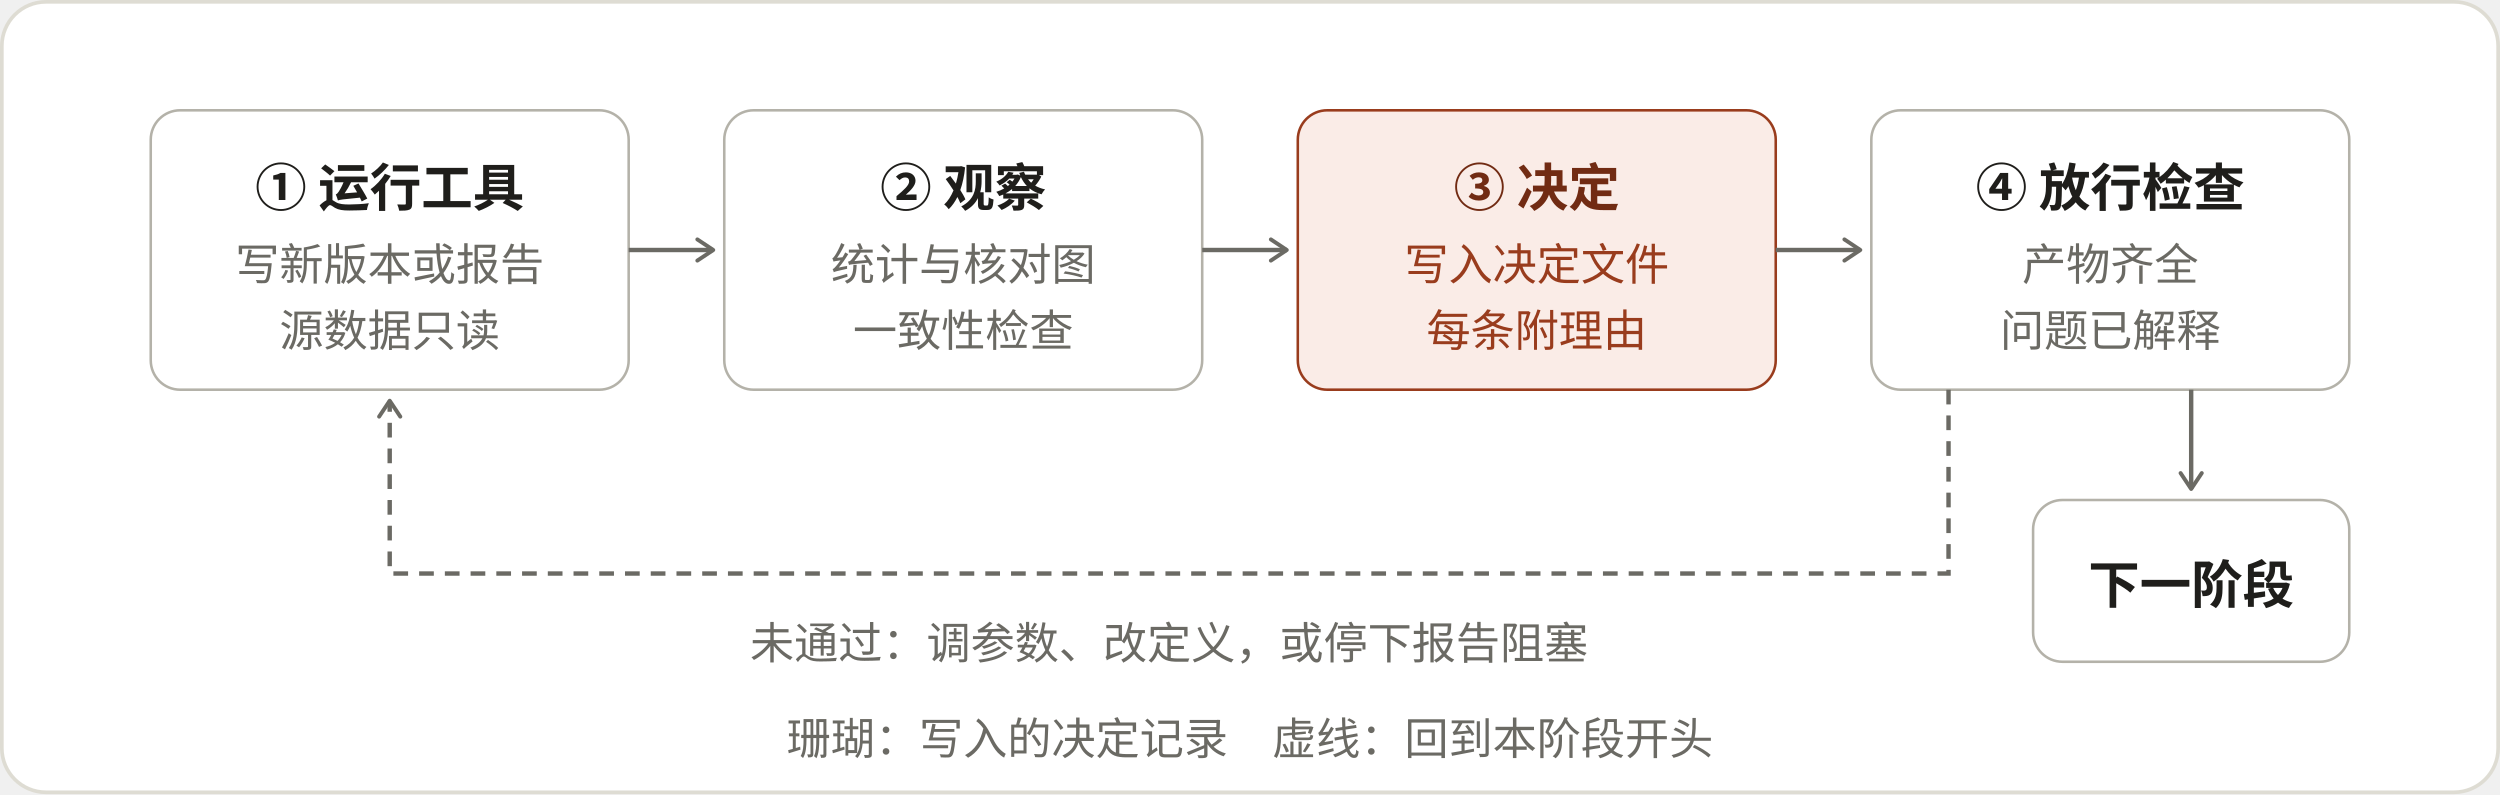
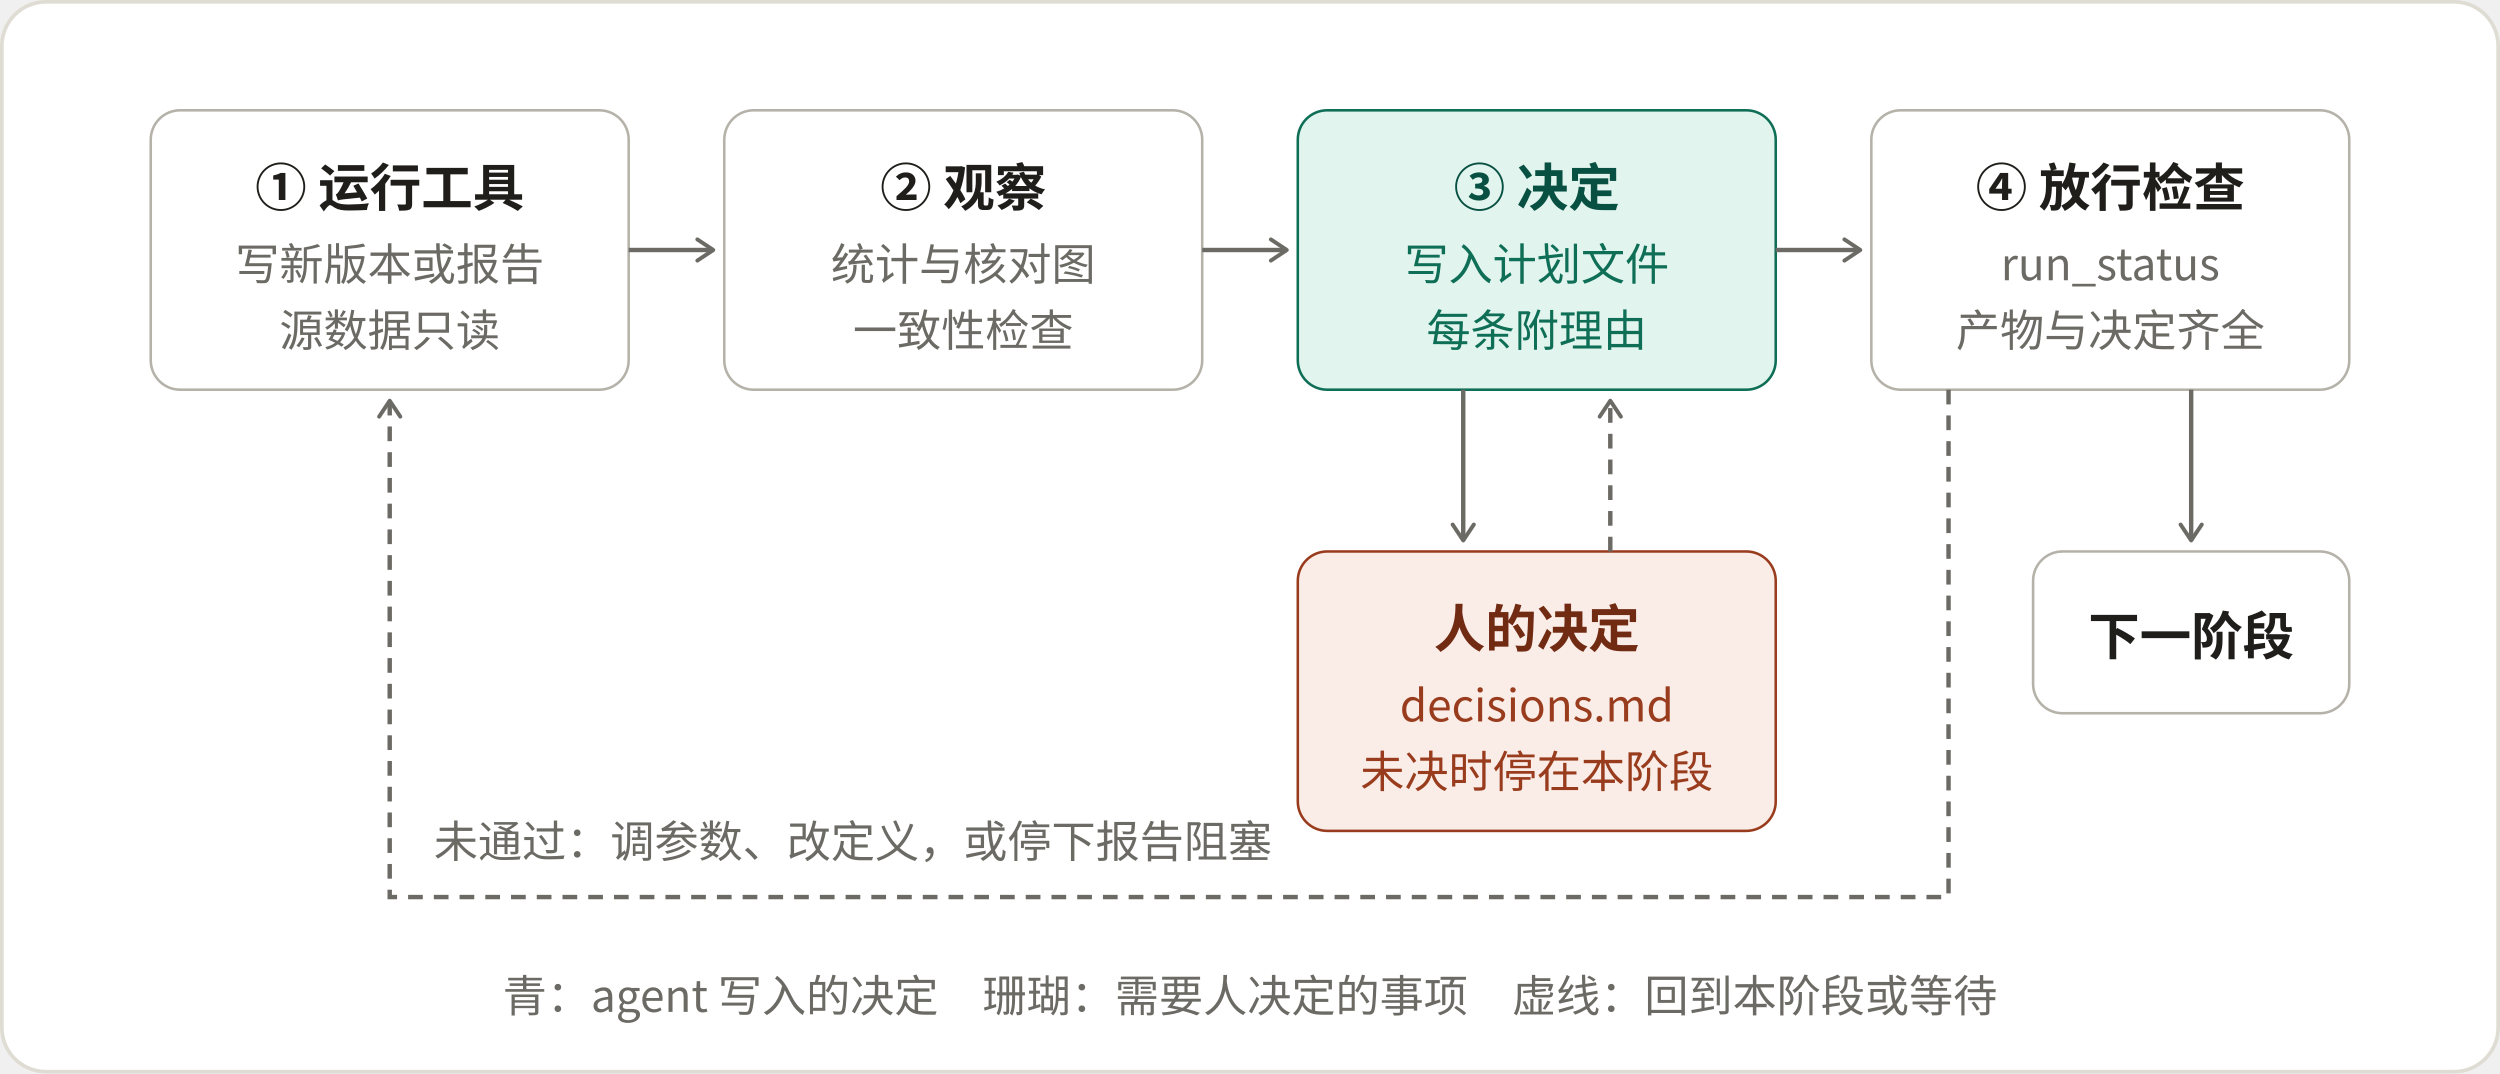
- <svg xmlns="http://www.w3.org/2000/svg" viewBox="0 0 680 216" width="680" height="216" role="img" aria-label="一个阶段内部的循环" font-family="-apple-system, 'Segoe UI', 'Noto Sans CJK SC', 'PingFang SC', 'Microsoft YaHei', 'Noto Serif CJK SC', sans-serif">
+ <svg xmlns="http://www.w3.org/2000/svg" viewBox="0 0 680 292" width="680" height="292" role="img" aria-label="一个数据阶段内部的循环" font-family="-apple-system, 'Segoe UI', 'Noto Sans CJK SC', 'PingFang SC', 'Microsoft YaHei', 'Noto Serif CJK SC', sans-serif">
  <defs>
    <marker id="arrow" viewBox="0 0 10 10" refX="8" refY="5" markerWidth="6" markerHeight="6" orient="auto-start-reverse">
      <path d="M2 1L8 5L2 9" fill="none" stroke="#6b6a64" stroke-width="1.5" stroke-linecap="round" stroke-linejoin="round" />
    </marker>
  </defs>
-   <rect x="0.5" y="0.5" width="679" height="215" rx="12" fill="#ffffff" stroke="#dedcd3" />
+   <rect x="0.5" y="0.5" width="679" height="291" rx="12" fill="#ffffff" stroke="#dedcd3" />
  <rect x="41" y="30" width="130" height="76" rx="8" fill="#FFFFFF" stroke="#B4B2A9" stroke-width="0.7" />
  <text x="106.0" y="50" font-size="14" font-weight="600" fill="#1f1e1b" text-anchor="middle" dominant-baseline="central">① 运行工具</text>
  <text x="106.0" y="71" font-size="12" font-weight="400" fill="#6b6a64" text-anchor="middle" dominant-baseline="central">写新版本或报告</text>
  <text x="106.0" y="89" font-size="12" font-weight="400" fill="#6b6a64" text-anchor="middle" dominant-baseline="central">源数据只读</text>
  <rect x="197" y="30" width="130" height="76" rx="8" fill="#FFFFFF" stroke="#B4B2A9" stroke-width="0.7" />
  <text x="262.0" y="50" font-size="14" font-weight="600" fill="#1f1e1b" text-anchor="middle" dominant-baseline="central">② 观察</text>
  <text x="262.0" y="71" font-size="12" font-weight="400" fill="#6b6a64" text-anchor="middle" dominant-baseline="central">统计与核对图</text>
  <text x="262.0" y="89" font-size="12" font-weight="400" fill="#6b6a64" text-anchor="middle" dominant-baseline="central">一致性检查</text>
-   <rect x="353" y="30" width="130" height="76" rx="8" fill="#FAECE7" stroke="#993C1D" stroke-width="0.7" />
-   <text x="418.0" y="50" font-size="14" font-weight="600" fill="#712B13" text-anchor="middle" dominant-baseline="central">③ 决定</text>
-   <text x="418.0" y="71" font-size="12" font-weight="400" fill="#993C1D" text-anchor="middle" dominant-baseline="central">写入决定文件</text>
-   <text x="418.0" y="89" font-size="12" font-weight="400" fill="#993C1D" text-anchor="middle" dominant-baseline="central">每条附理由</text>
+   <rect x="353" y="30" width="130" height="76" rx="8" fill="#E1F5EE" stroke="#0F6E56" stroke-width="0.7" />
+   <text x="418.0" y="50" font-size="14" font-weight="600" fill="#085041" text-anchor="middle" dominant-baseline="central">③ 决定</text>
+   <text x="418.0" y="71" font-size="12" font-weight="400" fill="#0F6E56" text-anchor="middle" dominant-baseline="central">写入计划文件</text>
+   <text x="418.0" y="89" font-size="12" font-weight="400" fill="#0F6E56" text-anchor="middle" dominant-baseline="central">每条附理由</text>
  <rect x="509" y="30" width="130" height="76" rx="8" fill="#FFFFFF" stroke="#B4B2A9" stroke-width="0.7" />
  <text x="574.0" y="50" font-size="14" font-weight="600" fill="#1f1e1b" text-anchor="middle" dominant-baseline="central">④ 放行检查</text>
-   <text x="574.0" y="71" font-size="12" font-weight="400" fill="#6b6a64" text-anchor="middle" dominant-baseline="central">产物齐全</text>
-   <text x="574.0" y="89" font-size="12" font-weight="400" fill="#6b6a64" text-anchor="middle" dominant-baseline="central">问题已解释</text>
+   <text x="574.0" y="71" font-size="12" font-weight="400" fill="#6b6a64" text-anchor="middle" dominant-baseline="central">run_status</text>
+   <text x="574.0" y="89" font-size="12" font-weight="400" fill="#6b6a64" text-anchor="middle" dominant-baseline="central">产物与决定齐全</text>
  <path d="M171 68 L194 68" fill="none" stroke="#6b6a64" stroke-width="1.2" marker-end="url(#arrow)" />
  <path d="M327 68 L350 68" fill="none" stroke="#6b6a64" stroke-width="1.2" marker-end="url(#arrow)" />
  <path d="M483 68 L506 68" fill="none" stroke="#6b6a64" stroke-width="1.2" marker-end="url(#arrow)" />
-   <rect x="553" y="136" width="86" height="44" rx="8" fill="#FFFFFF" stroke="#B4B2A9" stroke-width="0.7" />
-   <text x="596.0" y="158.0" font-size="14" font-weight="600" fill="#1f1e1b" text-anchor="middle" dominant-baseline="central">下一阶段</text>
-   <path d="M596 106 L596 133" fill="none" stroke="#6b6a64" stroke-width="1.2" marker-end="url(#arrow)" />
-   <path d="M530 106 L530 156 L106 156 L106 109" fill="none" stroke="#6b6a64" stroke-width="1.2" stroke-dasharray="4 3" marker-end="url(#arrow)" />
-   <text x="318" y="174" font-size="12" font-weight="400" fill="#6b6a64" text-anchor="middle" dominant-baseline="central">未通过：调参数、改定义，或停下报告阻塞</text>
-   <text x="340" y="200" font-size="12" font-weight="400" fill="#6b6a64" text-anchor="middle" dominant-baseline="central">珊瑚：写入的决定记录　虚线：回到本阶段开头</text>
+   <rect x="353" y="150" width="130" height="76" rx="8" fill="#FAECE7" stroke="#993C1D" stroke-width="0.7" />
+   <text x="418.0" y="170" font-size="14" font-weight="600" fill="#712B13" text-anchor="middle" dominant-baseline="central">人的决定</text>
+   <text x="418.0" y="191" font-size="12" font-weight="400" fill="#993C1D" text-anchor="middle" dominant-baseline="central">decisions.md</text>
+   <text x="418.0" y="209" font-size="12" font-weight="400" fill="#993C1D" text-anchor="middle" dominant-baseline="central">未决时停在本阶段</text>
+   <path d="M398 106 L398 147" fill="none" stroke="#6b6a64" stroke-width="1.2" marker-end="url(#arrow)" />
+   <path d="M438 150 L438 109" fill="none" stroke="#6b6a64" stroke-width="1.2" stroke-dasharray="4 3" marker-end="url(#arrow)" />
+   <rect x="553" y="150" width="86" height="44" rx="8" fill="#FFFFFF" stroke="#B4B2A9" stroke-width="0.7" />
+   <text x="596.0" y="172.0" font-size="14" font-weight="600" fill="#1f1e1b" text-anchor="middle" dominant-baseline="central">下一阶段</text>
+   <path d="M596 106 L596 147" fill="none" stroke="#6b6a64" stroke-width="1.2" marker-end="url(#arrow)" />
+   <path d="M530 106 L530 244 L106 244 L106 109" fill="none" stroke="#6b6a64" stroke-width="1.2" stroke-dasharray="4 3" marker-end="url(#arrow)" />
+   <text x="232" y="228" font-size="12" font-weight="400" fill="#6b6a64" text-anchor="middle" dominant-baseline="central">未通过：调参数、改定义，或停下报告阻塞</text>
+   <text x="340" y="270" font-size="12" font-weight="400" fill="#6b6a64" text-anchor="middle" dominant-baseline="central">青：agent 写入的决定　珊瑚：需要人决定的事项　虚线：回到本阶段或等待</text>
</svg>
